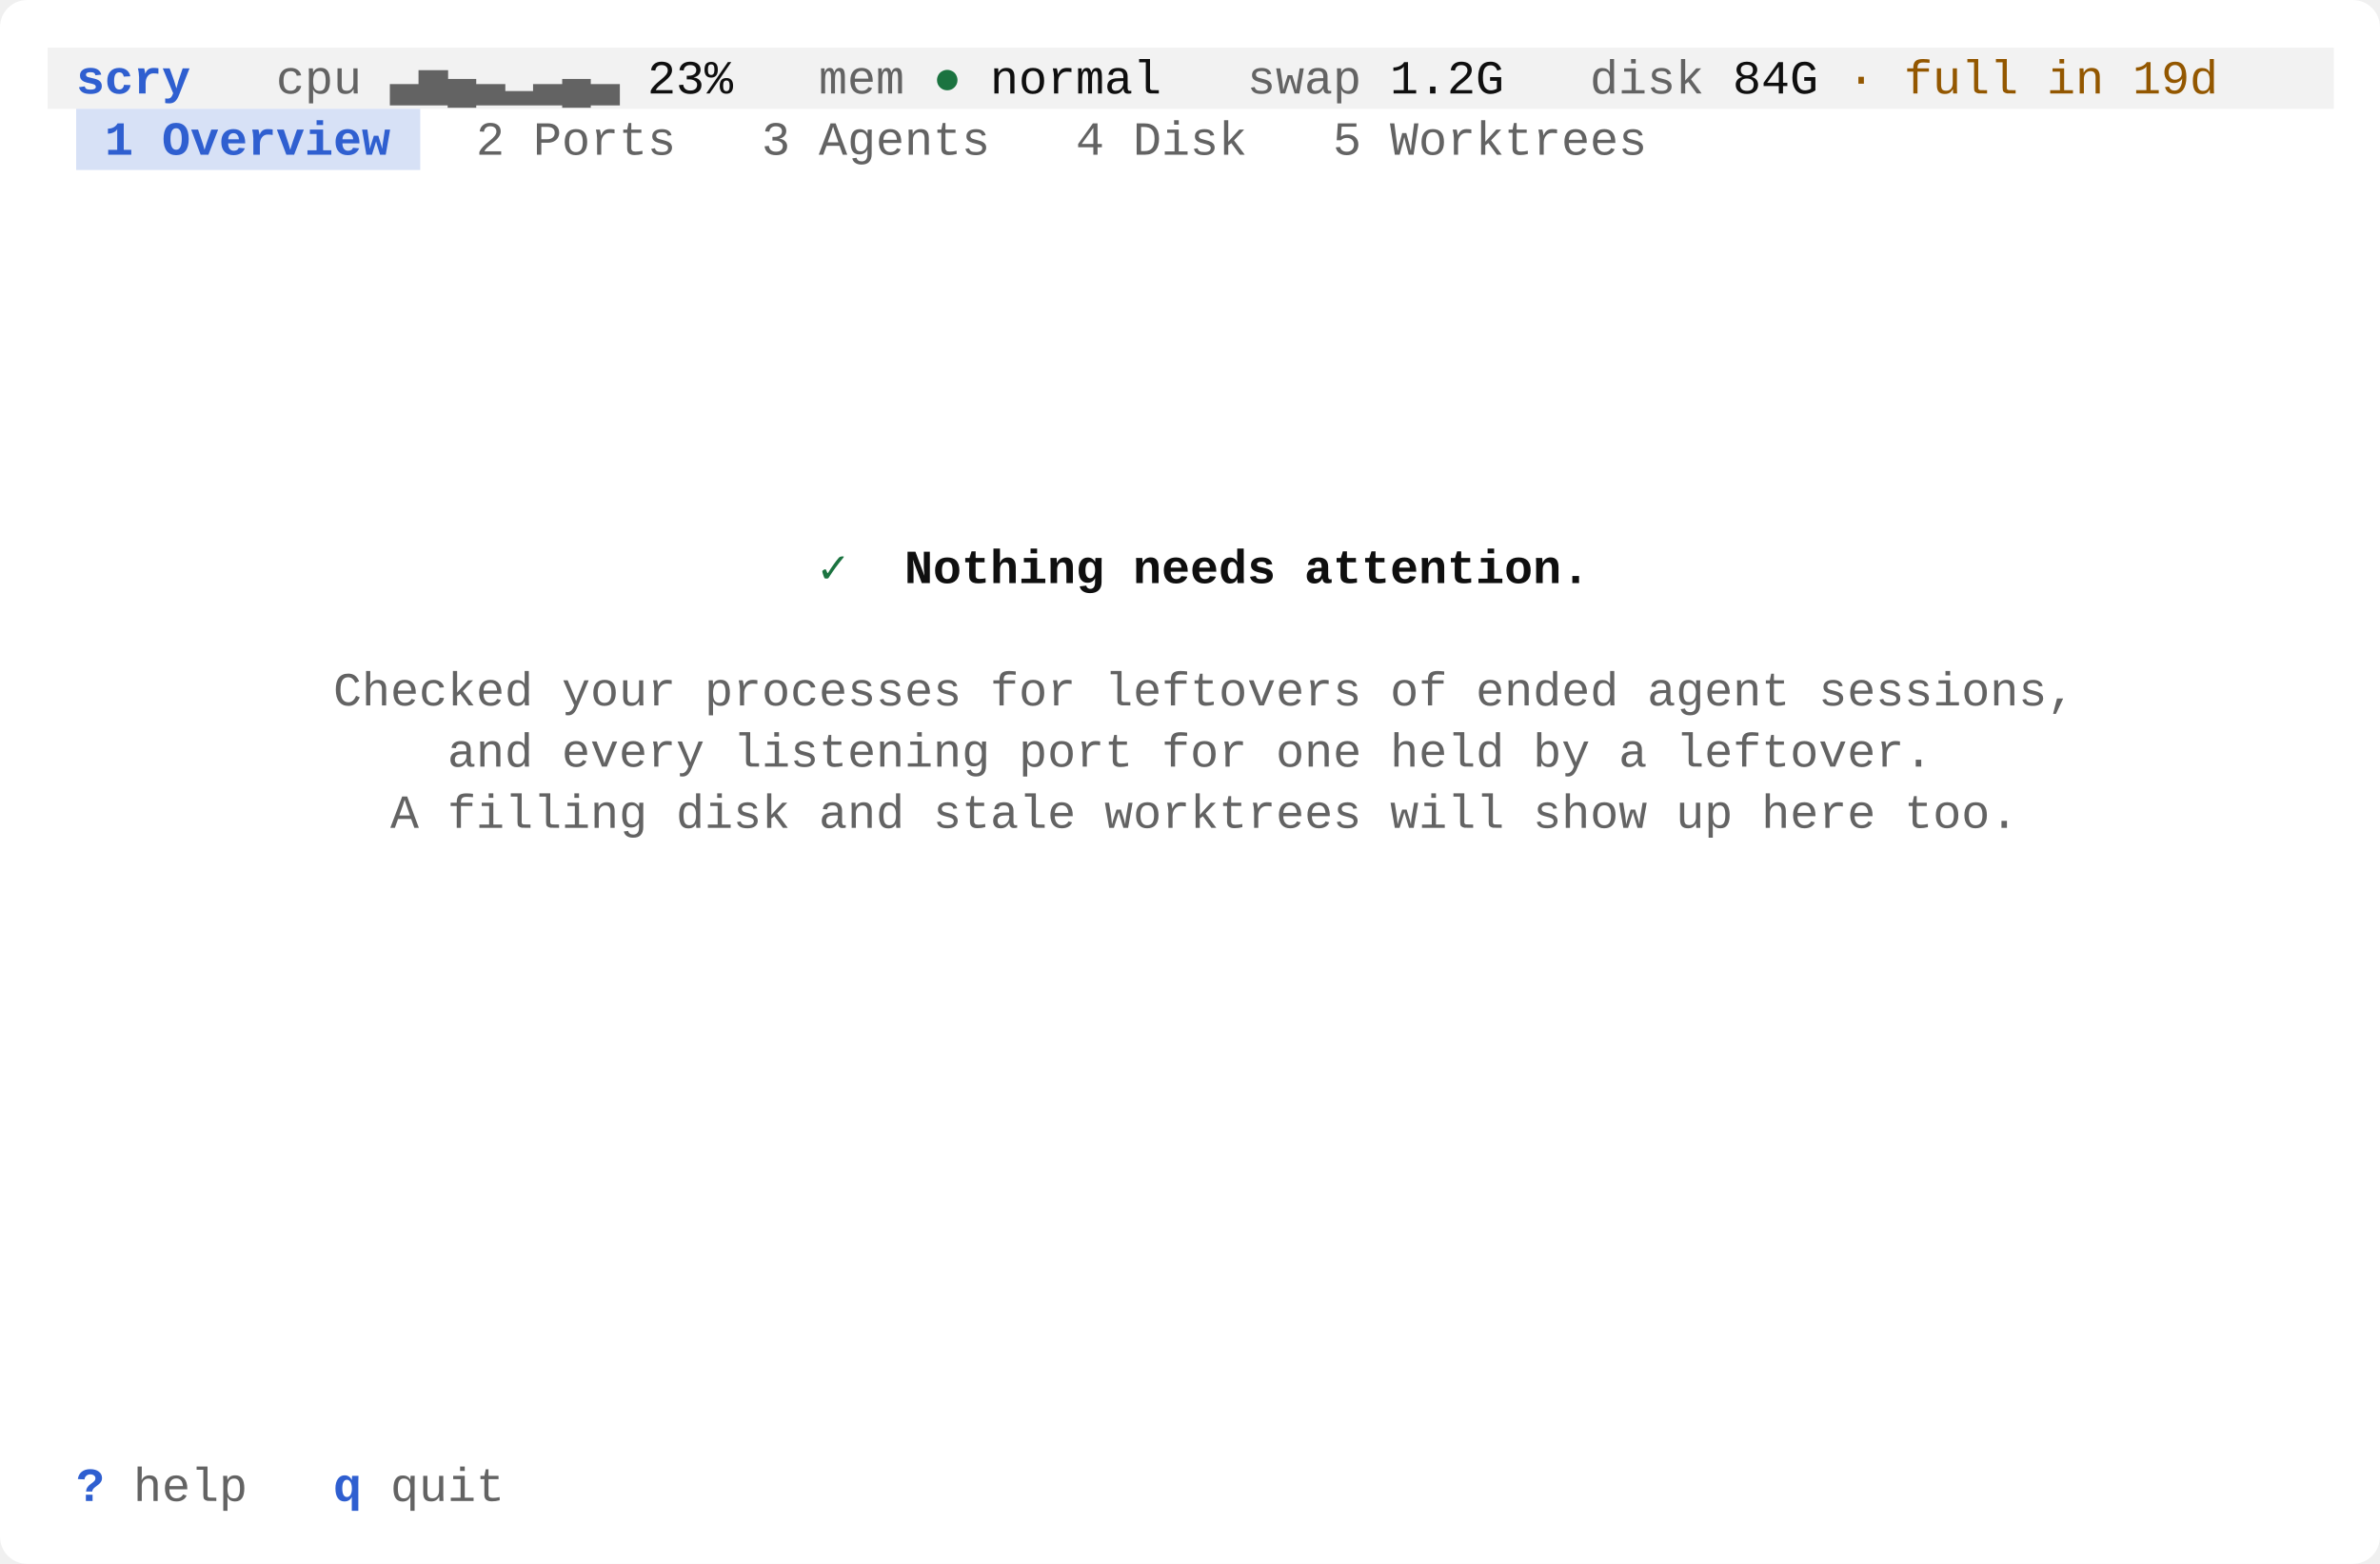
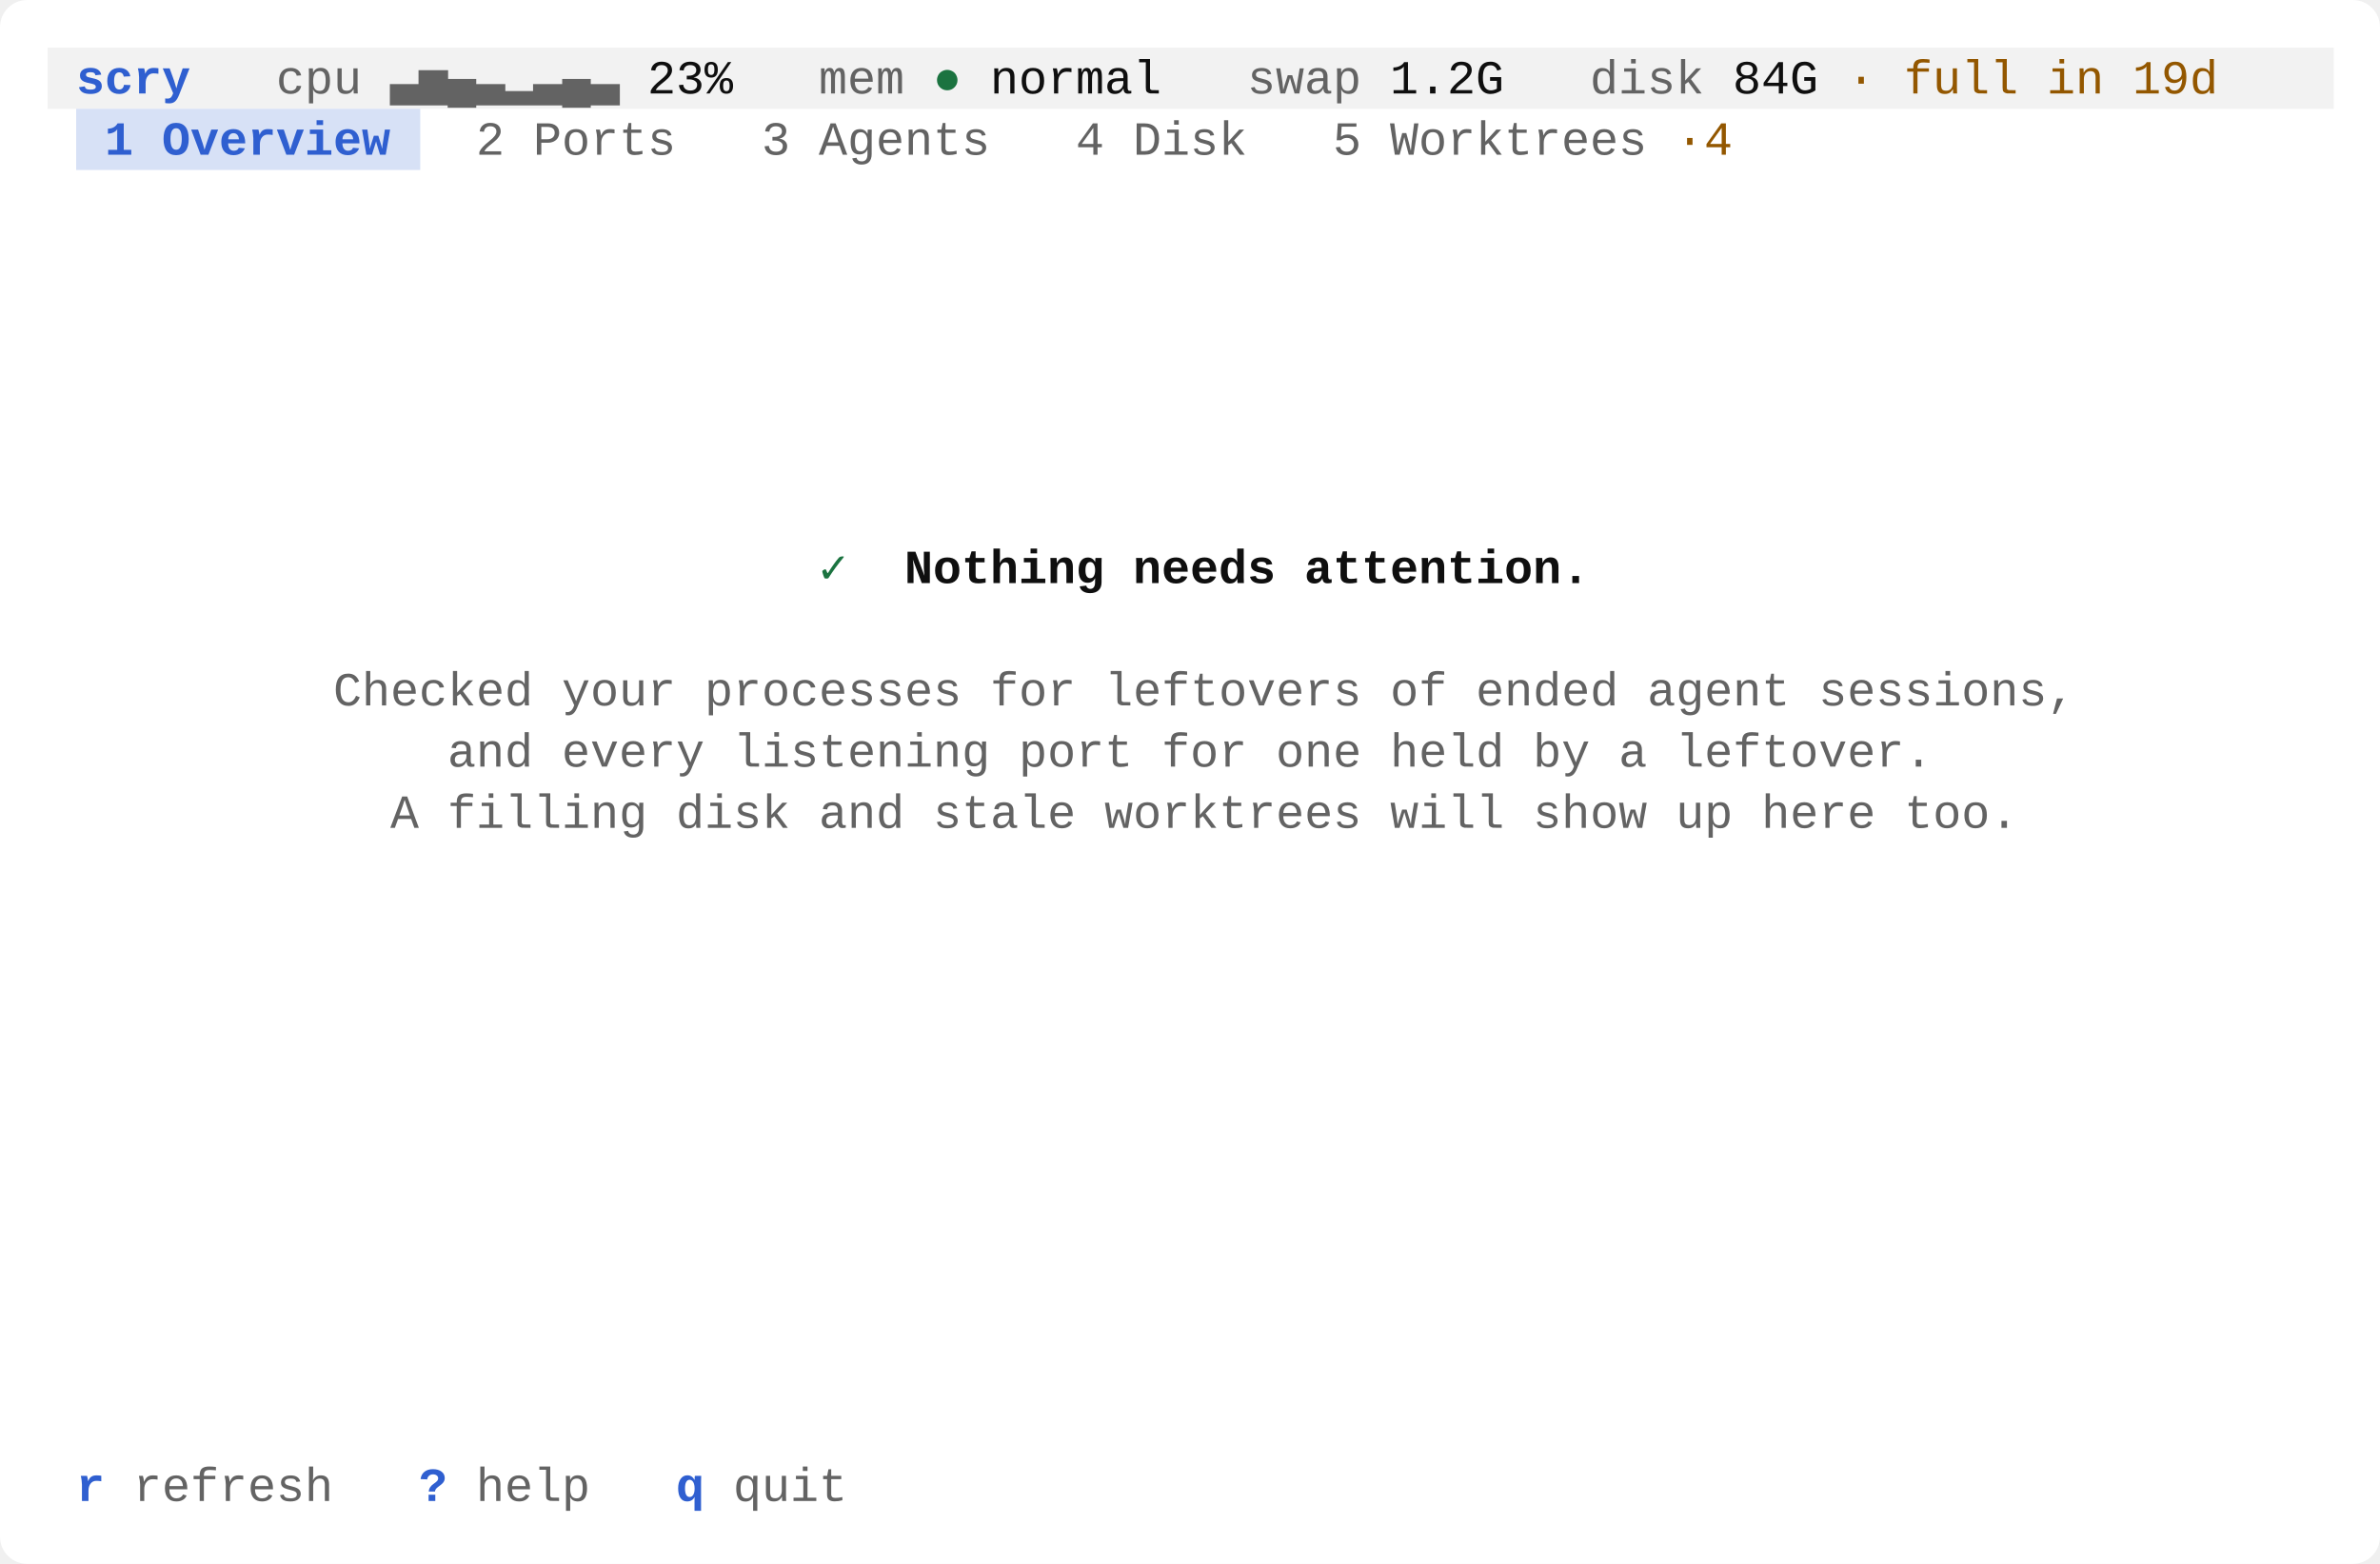
<svg xmlns="http://www.w3.org/2000/svg" width="700" height="460" viewBox="0 0 700 460">
  <style>text{font-family:ui-monospace,SFMono-Regular,"SF Mono",Menlo,Consolas,"Liberation Mono","DejaVu Sans Mono",monospace;font-size:14px;white-space:pre}</style>
  <rect width="700" height="460" rx="8" fill="#ffffff" />
  <g transform="translate(14 14)">
    <rect x="0.0" y="0" width="672.4" height="18" fill="#f2f2f2" />
    <text x="8.4" y="13.5" fill="#2f5fd0" textLength="33.6" lengthAdjust="spacingAndGlyphs" xml:space="preserve" font-weight="700">scry</text>
    <text x="67.2" y="13.5" fill="#636363" textLength="100.8" lengthAdjust="spacingAndGlyphs" xml:space="preserve">cpu ▃▅▄▃▂▃▄▃</text>
    <text x="176.4" y="13.5" fill="#0f0f0f" textLength="25.2" lengthAdjust="spacingAndGlyphs" xml:space="preserve">23%</text>
    <text x="226.8" y="13.5" fill="#636363" textLength="25.2" lengthAdjust="spacingAndGlyphs" xml:space="preserve">mem</text>
    <text x="260.4" y="13.5" fill="#1b7340" textLength="8.4" lengthAdjust="spacingAndGlyphs" xml:space="preserve">●</text>
    <text x="277.2" y="13.5" fill="#0f0f0f" textLength="50.4" lengthAdjust="spacingAndGlyphs" xml:space="preserve">normal</text>
    <text x="352.8" y="13.5" fill="#636363" textLength="33.6" lengthAdjust="spacingAndGlyphs" xml:space="preserve">swap</text>
    <text x="394.8" y="13.5" fill="#0f0f0f" textLength="33.6" lengthAdjust="spacingAndGlyphs" xml:space="preserve">1.2G</text>
    <text x="453.6" y="13.5" fill="#636363" textLength="33.6" lengthAdjust="spacingAndGlyphs" xml:space="preserve">disk</text>
    <text x="495.6" y="13.5" fill="#0f0f0f" textLength="25.2" lengthAdjust="spacingAndGlyphs" xml:space="preserve">84G</text>
    <text x="529.2" y="13.5" fill="#935700" textLength="109.2" lengthAdjust="spacingAndGlyphs" xml:space="preserve">· full in 19d</text>
    <rect x="8.4" y="18" width="101.2" height="18" fill="#d7e1f6" />
    <text x="16.8" y="31.5" fill="#2f5fd0" textLength="84.0" lengthAdjust="spacingAndGlyphs" xml:space="preserve" font-weight="700">1 Overview</text>
    <text x="126.0" y="31.5" fill="#636363" textLength="58.8" lengthAdjust="spacingAndGlyphs" xml:space="preserve">2 Ports</text>
    <text x="210.0" y="31.5" fill="#636363" textLength="67.2" lengthAdjust="spacingAndGlyphs" xml:space="preserve">3 Agents</text>
    <text x="302.4" y="31.5" fill="#636363" textLength="50.4" lengthAdjust="spacingAndGlyphs" xml:space="preserve">4 Disk</text>
    <text x="378.0" y="31.5" fill="#636363" textLength="92.4" lengthAdjust="spacingAndGlyphs" xml:space="preserve">5 Worktrees</text>
+     <text x="478.8" y="31.5" fill="#935700" textLength="16.8" lengthAdjust="spacingAndGlyphs" xml:space="preserve">·4</text>
    <text x="226.8" y="157.5" fill="#1b7340" textLength="8.4" lengthAdjust="spacingAndGlyphs" xml:space="preserve">✓</text>
    <text x="252.0" y="157.5" fill="#0f0f0f" textLength="201.6" lengthAdjust="spacingAndGlyphs" xml:space="preserve" font-weight="700">Nothing needs attention.</text>
    <text x="84.0" y="193.5" fill="#636363" textLength="512.4" lengthAdjust="spacingAndGlyphs" xml:space="preserve">Checked your processes for leftovers of ended agent sessions,</text>
    <text x="117.6" y="211.5" fill="#636363" textLength="436.8" lengthAdjust="spacingAndGlyphs" xml:space="preserve">and every listening port for one held by a leftover.</text>
    <text x="100.8" y="229.5" fill="#636363" textLength="478.8" lengthAdjust="spacingAndGlyphs" xml:space="preserve">A filling disk and stale worktrees will show up here too.</text>
-     <text x="8.4" y="427.5" fill="#2f5fd0" textLength="8.4" lengthAdjust="spacingAndGlyphs" xml:space="preserve" font-weight="700">?</text>
-     <text x="25.2" y="427.5" fill="#636363" textLength="33.6" lengthAdjust="spacingAndGlyphs" xml:space="preserve">help</text>
-     <text x="84.0" y="427.5" fill="#2f5fd0" textLength="8.4" lengthAdjust="spacingAndGlyphs" xml:space="preserve" font-weight="700">q</text>
-     <text x="100.8" y="427.5" fill="#636363" textLength="33.6" lengthAdjust="spacingAndGlyphs" xml:space="preserve">quit</text>
+     <text x="8.4" y="427.5" fill="#2f5fd0" textLength="8.4" lengthAdjust="spacingAndGlyphs" xml:space="preserve" font-weight="700">r</text>
+     <text x="25.2" y="427.5" fill="#636363" textLength="58.8" lengthAdjust="spacingAndGlyphs" xml:space="preserve">refresh</text>
+     <text x="109.2" y="427.5" fill="#2f5fd0" textLength="8.4" lengthAdjust="spacingAndGlyphs" xml:space="preserve" font-weight="700">?</text>
+     <text x="126.0" y="427.5" fill="#636363" textLength="33.6" lengthAdjust="spacingAndGlyphs" xml:space="preserve">help</text>
+     <text x="184.8" y="427.5" fill="#2f5fd0" textLength="8.4" lengthAdjust="spacingAndGlyphs" xml:space="preserve" font-weight="700">q</text>
+     <text x="201.6" y="427.5" fill="#636363" textLength="33.6" lengthAdjust="spacingAndGlyphs" xml:space="preserve">quit</text>
  </g>
</svg>
